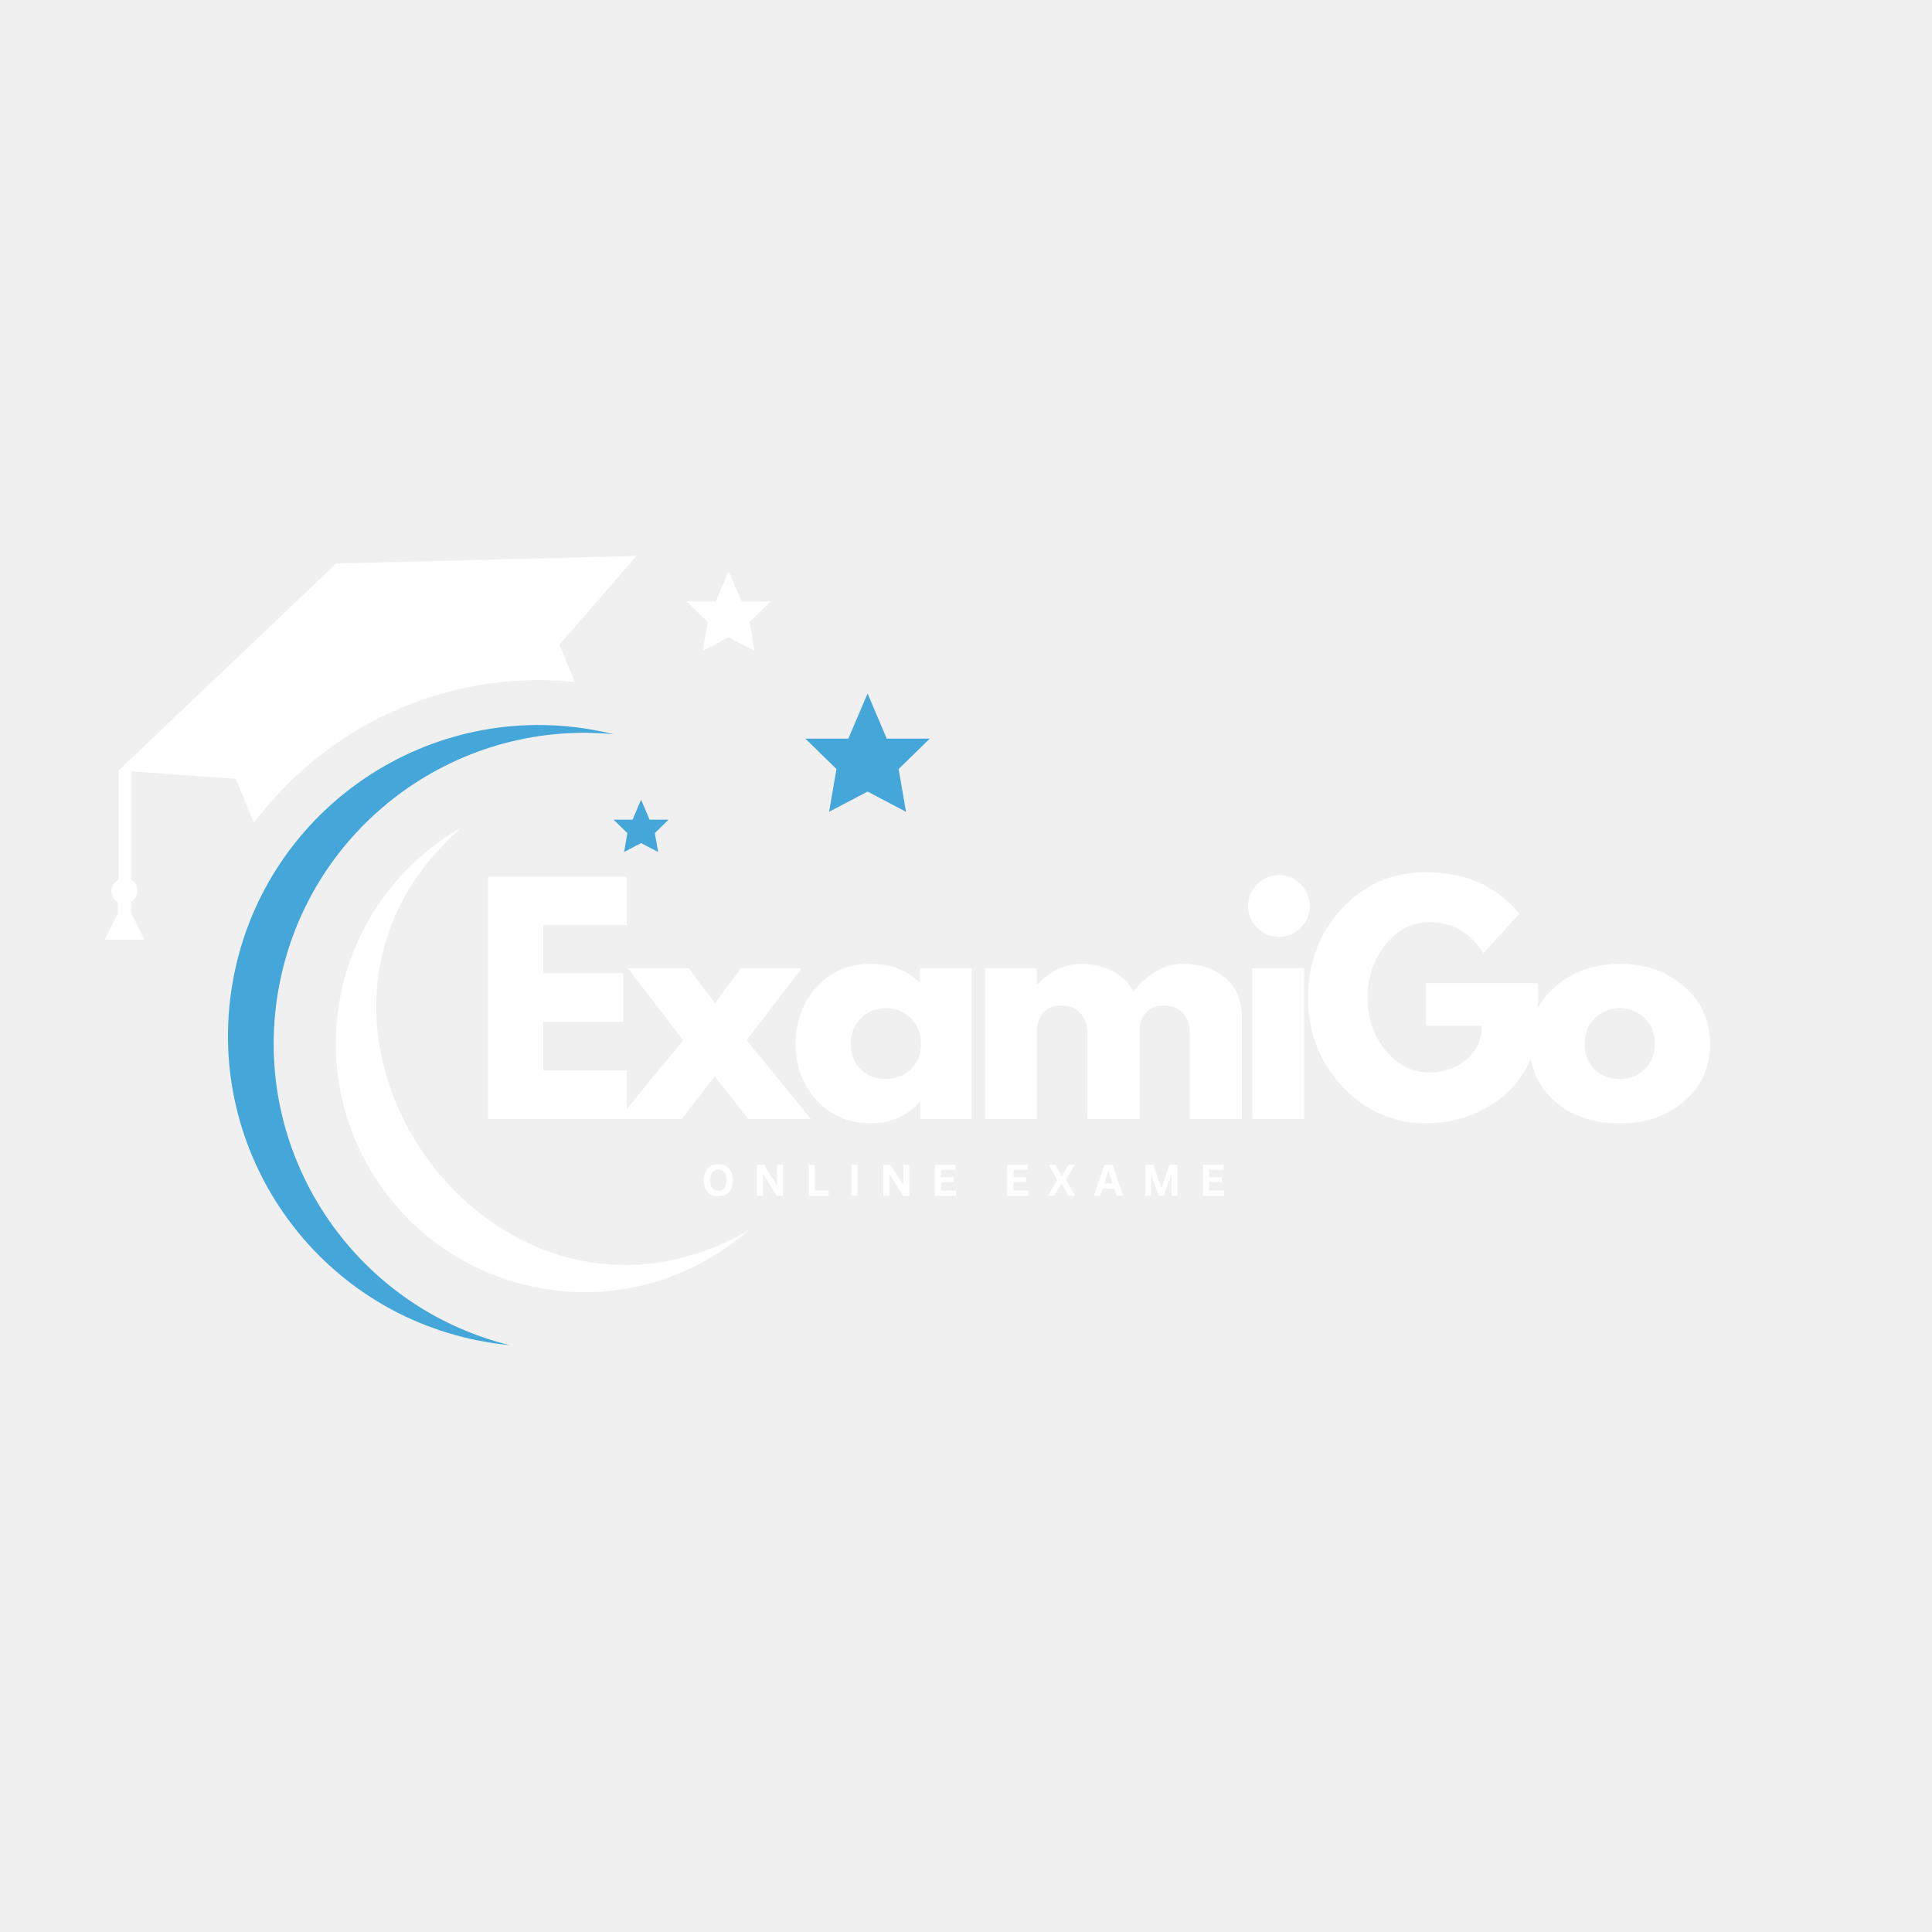
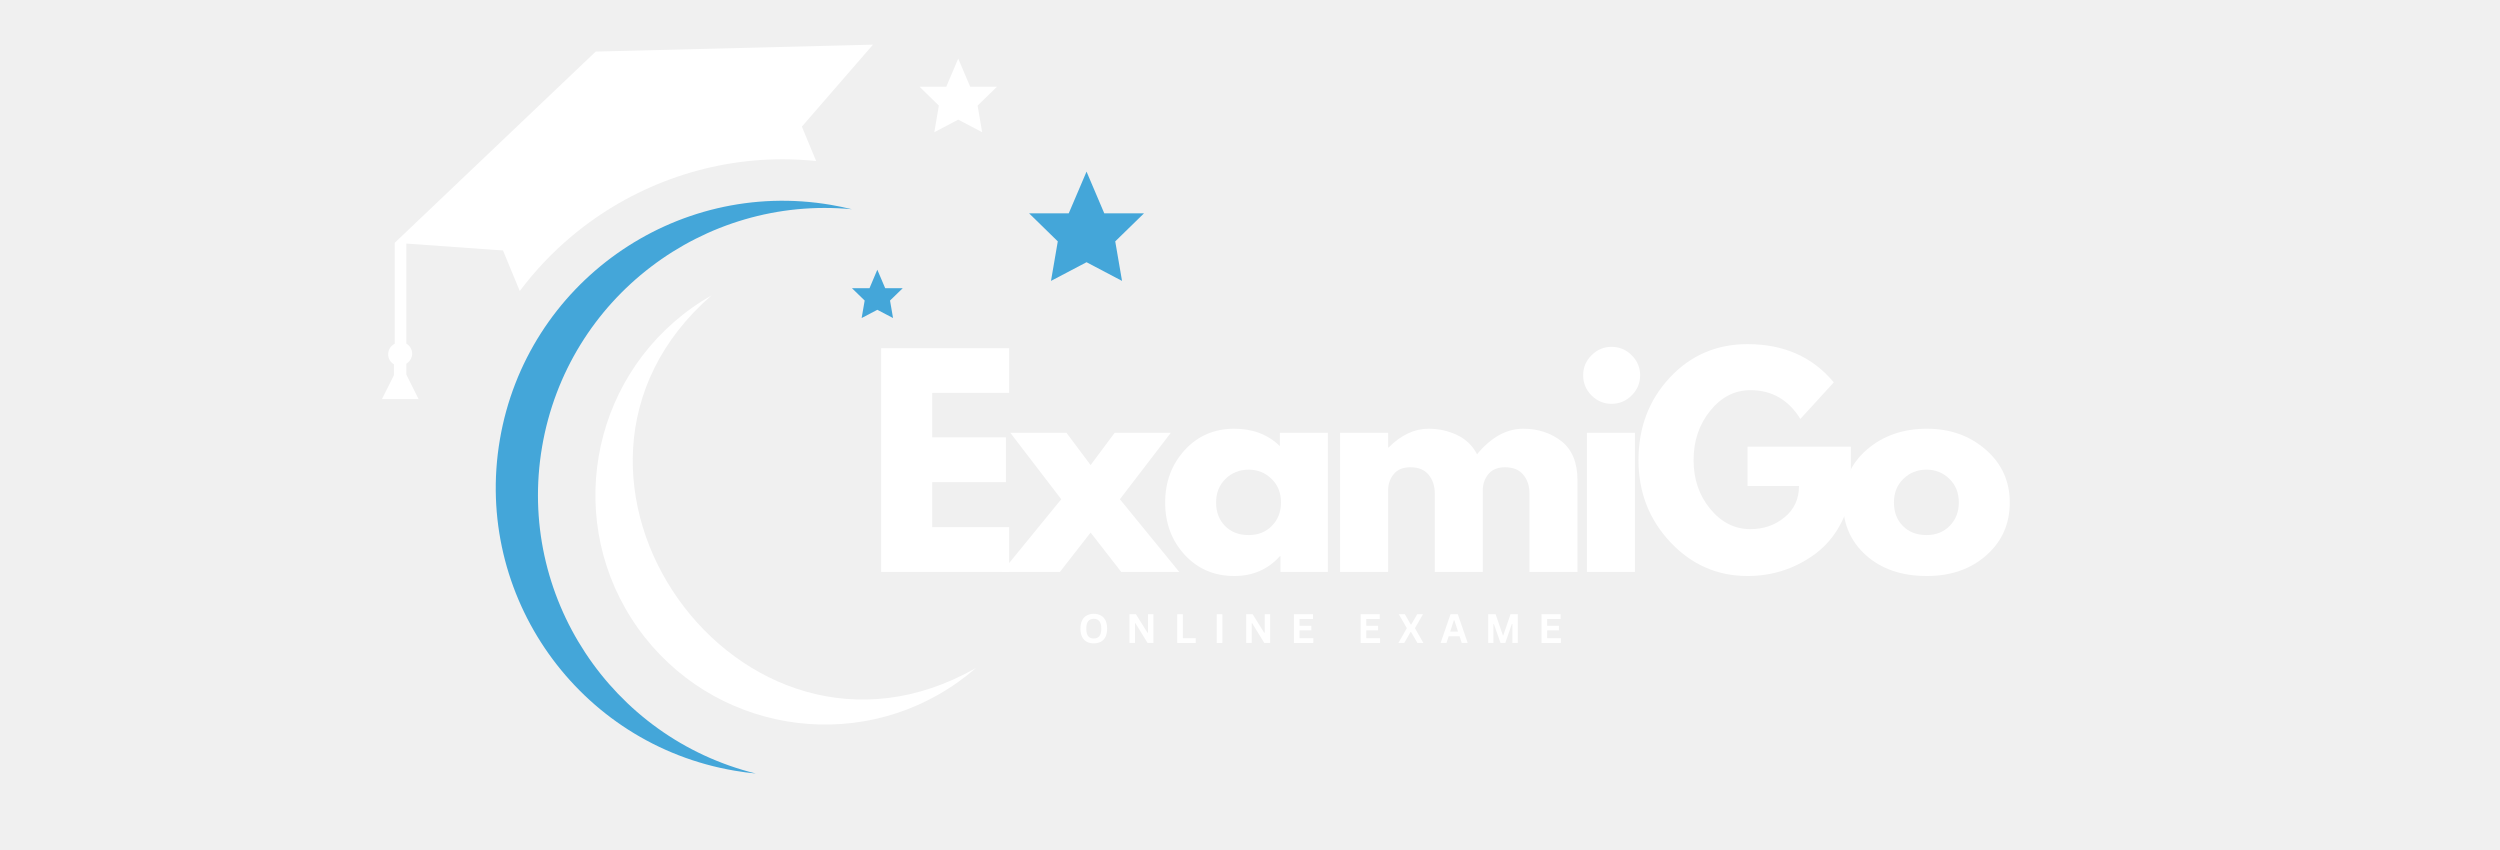
- <svg xmlns="http://www.w3.org/2000/svg" width="2000" zoomAndPan="magnify" viewBox="0 0 1500 1500" height="2000" preserveAspectRatio="xMidYMid meet" version="1.0">
+ <svg xmlns="http://www.w3.org/2000/svg" width="500" zoomAndPan="magnify" viewBox="0 0 375 127.5" height="170" preserveAspectRatio="xMidYMid meet" version="1.0">
  <defs>
    <g />
-     <clipPath id="f6335e1fd8">
-       <path d="M 625 538 L 721.852 538 L 721.852 631 L 625 631 Z M 625 538 " clip-rule="nonzero" />
+     <clipPath id="0daaed1498">
+       <path d="M 154 25 L 171.598 25 L 171.598 43 L 154 43 Z M 154 25 " clip-rule="nonzero" />
    </clipPath>
-     <clipPath id="e89788c365">
-       <path d="M 176.949 562 L 477 562 L 477 1044.344 L 176.949 1044.344 Z M 176.949 562 " clip-rule="nonzero" />
+     <clipPath id="f4538c8dad">
+       <path d="M 74.355 30 L 128 30 L 128 116.027 L 74.355 116.027 Z M 74.355 30 " clip-rule="nonzero" />
    </clipPath>
-     <clipPath id="e97223b380">
-       <path d="M 81.352 431 L 495 431 L 495 730 L 81.352 730 Z M 81.352 431 " clip-rule="nonzero" />
+     <clipPath id="95d601c91f">
+       <path d="M 57.293 6.352 L 131 6.352 L 131 60 L 57.293 60 Z M 57.293 6.352 " clip-rule="nonzero" />
    </clipPath>
-     <clipPath id="ead93fa2fa">
-       <rect x="0" width="969" y="0" height="287" />
+     <clipPath id="4f6088dc8c">
+       <rect x="0" width="174" y="0" height="52" />
    </clipPath>
-     <clipPath id="716283f76e">
-       <rect x="0" width="425" y="0" height="49" />
+     <clipPath id="37d41d1f71">
+       <rect x="0" width="77" y="0" height="10" />
    </clipPath>
  </defs>
-   <g clip-path="url(#f6335e1fd8)">
-     <path fill="#44a6d9" d="M 673.578 538.418 L 688.477 573.484 L 721.863 573.484 L 697.703 597.047 L 703.414 630.281 L 673.578 614.562 L 643.703 630.281 L 649.418 597.047 L 625.293 573.484 L 658.641 573.484 L 673.578 538.418 " fill-opacity="1" fill-rule="nonzero" />
+   <g clip-path="url(#0daaed1498)">
+     <path fill="#44a6d9" d="M 162.98 25.742 L 165.641 32 L 171.598 32 L 167.285 36.207 L 168.305 42.137 L 162.98 39.332 L 157.648 42.137 L 158.668 36.207 L 154.363 32 L 160.312 32 L 162.98 25.742 " fill-opacity="1" fill-rule="nonzero" />
  </g>
-   <path fill="#ffffff" d="M 565.73 443.418 L 575.777 467.055 L 598.293 467.055 L 582.012 482.926 L 585.859 505.293 L 565.73 494.727 L 545.641 505.293 L 549.449 482.926 L 533.203 467.055 L 555.684 467.055 L 565.73 443.418 " fill-opacity="1" fill-rule="nonzero" />
-   <path fill="#44a6d9" d="M 497.727 620.871 L 504.34 636.406 L 519.09 636.406 L 508.41 646.789 L 510.949 661.5 L 497.727 654.555 L 484.547 661.5 L 487.086 646.789 L 476.406 636.406 L 491.156 636.406 L 497.727 620.871 " fill-opacity="1" fill-rule="nonzero" />
-   <g clip-path="url(#e89788c365)">
-     <path fill="#44a6d9" d="M 215.938 769.723 C 194.574 895.047 274.117 1014.32 395.594 1044.344 C 389.695 1043.785 383.719 1043 377.746 1041.953 C 246.445 1019.621 158.09 894.973 180.461 763.672 C 202.828 632.375 327.441 543.98 458.742 566.352 C 464.719 567.395 470.617 568.629 476.406 570.047 C 351.828 558.172 237.297 644.359 215.938 769.723 " fill-opacity="1" fill-rule="evenodd" />
+   <path fill="#ffffff" d="M 143.734 8.789 L 145.527 13.008 L 149.547 13.008 L 146.641 15.84 L 147.324 19.832 L 143.734 17.945 L 140.148 19.832 L 140.828 15.84 L 137.93 13.008 L 141.941 13.008 L 143.734 8.789 " fill-opacity="1" fill-rule="nonzero" />
+   <path fill="#44a6d9" d="M 131.598 40.457 L 132.777 43.23 L 135.41 43.23 L 133.504 45.082 L 133.957 47.707 L 131.598 46.469 L 129.246 47.707 L 129.699 45.082 L 127.793 43.23 L 130.426 43.23 L 131.598 40.457 " fill-opacity="1" fill-rule="nonzero" />
+   <g clip-path="url(#f4538c8dad)">
+     <path fill="#44a6d9" d="M 81.312 67.02 C 77.5 89.387 91.695 110.672 113.371 116.027 C 112.32 115.93 111.254 115.789 110.188 115.602 C 86.758 111.617 70.988 89.371 74.98 65.941 C 78.973 42.512 101.211 26.738 124.641 30.73 C 125.707 30.914 126.762 31.137 127.793 31.387 C 105.562 29.27 85.125 44.648 81.312 67.02 " fill-opacity="1" fill-rule="evenodd" />
  </g>
-   <path fill="#ffffff" d="M 580.555 955.691 C 382 1068.766 186.023 792.316 358.438 642.383 C 352.91 645.555 347.461 648.992 342.156 652.762 C 255.223 714.418 234.684 834.887 296.297 921.82 C 357.953 1008.758 478.422 1029.258 565.355 967.641 C 570.66 963.871 575.738 959.875 580.555 955.691 " fill-opacity="1" fill-rule="evenodd" />
-   <g clip-path="url(#e97223b380)">
-     <path fill="#ffffff" d="M 434.32 500.59 L 446.305 529.531 C 436.859 528.523 427.41 528.035 418 528.035 C 353.582 528.035 290.773 550.926 241.105 592.453 C 224.602 606.234 209.922 621.805 197.191 638.797 L 184.641 608.438 L 183.074 604.664 L 170.898 603.805 L 131.242 600.969 L 102.973 598.949 L 101.852 598.875 L 101.852 682.973 C 104.766 684.691 106.746 687.828 106.746 691.414 C 106.746 694.477 105.324 697.238 103.086 698.992 C 102.711 699.328 102.301 699.629 101.852 699.852 L 101.852 709.078 L 112.121 729.613 L 81.352 729.613 L 91.434 709.449 L 91.434 700.414 C 88.52 698.73 86.543 695.594 86.543 691.973 C 86.543 688.574 88.258 685.586 90.91 683.832 C 91.098 683.684 91.246 683.535 91.434 683.422 C 91.656 683.273 91.844 683.121 92.105 682.973 L 92.105 598.203 L 261.008 437.516 L 451.086 432.773 L 494.07 431.691 L 434.32 500.59 " fill-opacity="1" fill-rule="evenodd" />
+   <path fill="#ffffff" d="M 146.379 100.207 C 110.945 120.387 75.973 71.051 106.742 44.297 C 105.754 44.863 104.781 45.477 103.836 46.148 C 88.324 57.152 84.656 78.648 95.652 94.164 C 106.656 109.676 128.152 113.336 143.668 102.34 C 144.613 101.668 145.52 100.953 146.379 100.207 " fill-opacity="1" fill-rule="evenodd" />
+   <g clip-path="url(#95d601c91f)">
+     <path fill="#ffffff" d="M 120.281 18.992 L 122.422 24.156 C 120.734 23.977 119.051 23.891 117.371 23.891 C 105.875 23.891 94.668 27.977 85.805 35.387 C 82.859 37.848 80.238 40.625 77.965 43.656 L 75.727 38.238 L 75.449 37.566 L 73.273 37.414 L 66.199 36.906 L 61.152 36.547 L 60.953 36.531 L 60.953 51.539 C 61.473 51.848 61.824 52.406 61.824 53.047 C 61.824 53.594 61.574 54.086 61.172 54.398 C 61.105 54.461 61.031 54.512 60.953 54.551 L 60.953 56.199 L 62.785 59.863 L 57.293 59.863 L 59.094 56.266 L 59.094 54.652 C 58.574 54.352 58.223 53.793 58.223 53.145 C 58.223 52.539 58.527 52.008 59 51.695 C 59.035 51.668 59.062 51.641 59.094 51.621 C 59.133 51.594 59.168 51.566 59.215 51.539 L 59.215 36.414 L 89.355 7.738 L 123.273 6.891 L 130.945 6.699 L 120.281 18.992 " fill-opacity="1" fill-rule="evenodd" />
  </g>
-   <g transform="matrix(1, 0, 0, 1, 364, 664)">
-     <g clip-path="url(#ead93fa2fa)">
+   <g transform="matrix(1, 0, 0, 1, 129, 49)">
+     <g clip-path="url(#4f6088dc8c)">
      <g fill="#ffffff" fill-opacity="1">
-         <g transform="translate(1.298266, 204.7158)">
+         <g transform="translate(0.732568, 36.79227)">
          <g>
-             <path d="M 121.297 -188.094 L 121.297 -150.484 L 56.547 -150.484 L 56.547 -113.094 L 118.562 -113.094 L 118.562 -75.469 L 56.547 -75.469 L 56.547 -37.625 L 121.297 -37.625 L 121.297 0 L 13.688 0 L 13.688 -188.094 Z M 121.297 -188.094 " />
+             <path d="M 21.641 -33.562 L 21.641 -26.859 L 10.094 -26.859 L 10.094 -20.188 L 21.156 -20.188 L 21.156 -13.469 L 10.094 -13.469 L 10.094 -6.719 L 21.641 -6.719 L 21.641 0 L 2.438 0 L 2.438 -33.562 Z M 21.641 -33.562 " />
          </g>
        </g>
      </g>
      <g fill="#ffffff" fill-opacity="1">
-         <g transform="translate(116.4365, 204.7158)">
+         <g transform="translate(21.27925, 36.79227)">
          <g>
-             <path d="M 149.109 0 L 100.312 0 L 74.562 -33.062 L 48.797 0 L 0 0 L 49.938 -61.109 L 7.062 -116.969 L 54.266 -116.969 L 74.562 -89.828 L 94.844 -116.969 L 142.047 -116.969 L 99.188 -61.109 Z M 149.109 0 " />
+             <path d="M 26.609 0 L 17.906 0 L 13.312 -5.906 L 8.703 0 L 0 0 L 8.906 -10.906 L 1.266 -20.875 L 9.688 -20.875 L 13.312 -16.031 L 16.922 -20.875 L 25.344 -20.875 L 17.703 -10.906 Z M 26.609 0 " />
          </g>
        </g>
      </g>
      <g fill="#ffffff" fill-opacity="1">
-         <g transform="translate(248.4467, 204.7158)">
+         <g transform="translate(44.83676, 36.79227)">
          <g>
-             <path d="M 21.656 -14.469 C 10.719 -26.406 5.25 -41.035 5.25 -58.359 C 5.25 -75.691 10.719 -90.363 21.656 -102.375 C 32.602 -114.383 46.516 -120.391 63.391 -120.391 C 78.891 -120.391 91.656 -115.523 101.688 -105.797 L 101.688 -116.969 L 142.047 -116.969 L 142.047 0 L 102.141 0 L 102.141 -13.219 L 101.688 -13.219 C 91.656 -2.125 78.891 3.422 63.391 3.422 C 46.516 3.422 32.602 -2.539 21.656 -14.469 Z M 55.969 -78.203 C 50.727 -73.035 48.109 -66.422 48.109 -58.359 C 48.109 -50.305 50.613 -43.734 55.625 -38.641 C 60.645 -33.555 67.258 -31.016 75.469 -31.016 C 83.375 -31.016 89.867 -33.598 94.953 -38.766 C 100.047 -43.93 102.594 -50.469 102.594 -58.375 C 102.594 -66.426 99.973 -73.035 94.734 -78.203 C 89.492 -83.367 83.07 -85.953 75.469 -85.953 C 67.719 -85.953 61.219 -83.367 55.969 -78.203 Z M 55.969 -78.203 " />
+             <path d="M 3.859 -2.578 C 1.91 -4.711 0.938 -7.32 0.938 -10.406 C 0.938 -13.5 1.91 -16.117 3.859 -18.266 C 5.816 -20.41 8.301 -21.484 11.312 -21.484 C 14.082 -21.484 16.359 -20.613 18.141 -18.875 L 18.141 -20.875 L 25.344 -20.875 L 25.344 0 L 18.234 0 L 18.234 -2.359 L 18.141 -2.359 C 16.359 -0.379 14.082 0.609 11.312 0.609 C 8.301 0.609 5.816 -0.453 3.859 -2.578 Z M 9.984 -13.953 C 9.047 -13.035 8.578 -11.859 8.578 -10.422 C 8.578 -8.984 9.023 -7.805 9.922 -6.891 C 10.816 -5.984 12 -5.531 13.469 -5.531 C 14.875 -5.531 16.031 -5.988 16.938 -6.906 C 17.852 -7.832 18.312 -9.004 18.312 -10.422 C 18.312 -11.859 17.844 -13.035 16.906 -13.953 C 15.969 -14.879 14.82 -15.344 13.469 -15.344 C 12.082 -15.344 10.922 -14.879 9.984 -13.953 Z M 9.984 -13.953 " />
          </g>
        </g>
      </g>
      <g fill="#ffffff" fill-opacity="1">
-         <g transform="translate(387.0688, 204.7158)">
+         <g transform="translate(69.57419, 36.79227)">
          <g>
-             <path d="M 13.688 0 L 13.688 -116.969 L 54.031 -116.969 L 54.031 -104.656 L 54.484 -104.656 C 64.973 -115.145 76.148 -120.391 88.016 -120.391 C 96.523 -120.391 104.504 -118.641 111.953 -115.141 C 119.398 -111.641 125.02 -106.242 128.812 -98.953 C 140.676 -113.242 153.598 -120.391 167.578 -120.391 C 180.047 -120.391 190.766 -116.891 199.734 -109.891 C 208.703 -102.898 213.188 -91.957 213.188 -77.062 L 213.188 0 L 172.828 0 L 172.828 -66.125 C 172.828 -72.352 171.113 -77.555 167.688 -81.734 C 164.27 -85.922 159.141 -88.016 152.297 -88.016 C 146.367 -88.016 141.848 -86.227 138.734 -82.656 C 135.617 -79.082 133.91 -74.785 133.609 -69.766 L 133.609 0 L 93.25 0 L 93.25 -66.125 C 93.25 -72.352 91.535 -77.555 88.109 -81.734 C 84.691 -85.922 79.566 -88.016 72.734 -88.016 C 66.504 -88.016 61.828 -86.07 58.703 -82.188 C 55.586 -78.312 54.031 -73.719 54.031 -68.406 L 54.031 0 Z M 13.688 0 " />
+             <path d="M 2.438 0 L 2.438 -20.875 L 9.641 -20.875 L 9.641 -18.672 L 9.719 -18.672 C 11.594 -20.547 13.586 -21.484 15.703 -21.484 C 17.223 -21.484 18.645 -21.172 19.969 -20.547 C 21.301 -19.922 22.305 -18.957 22.984 -17.656 C 25.098 -20.207 27.406 -21.484 29.906 -21.484 C 32.125 -21.484 34.035 -20.859 35.641 -19.609 C 37.242 -18.359 38.047 -16.406 38.047 -13.75 L 38.047 0 L 30.844 0 L 30.844 -11.797 C 30.844 -12.91 30.535 -13.836 29.922 -14.578 C 29.316 -15.328 28.398 -15.703 27.172 -15.703 C 26.117 -15.703 25.312 -15.383 24.75 -14.75 C 24.195 -14.113 23.895 -13.348 23.844 -12.453 L 23.844 0 L 16.641 0 L 16.641 -11.797 C 16.641 -12.91 16.332 -13.836 15.719 -14.578 C 15.113 -15.328 14.203 -15.703 12.984 -15.703 C 11.867 -15.703 11.031 -15.352 10.469 -14.656 C 9.914 -13.969 9.641 -13.148 9.641 -12.203 L 9.641 0 Z M 2.438 0 " />
          </g>
        </g>
      </g>
      <g fill="#ffffff" fill-opacity="1">
-         <g transform="translate(594.5464, 204.7158)">
+         <g transform="translate(106.599, 36.79227)">
          <g>
-             <path d="M 17.547 -182.172 C 22.266 -186.879 27.891 -189.234 34.422 -189.234 C 40.961 -189.234 46.586 -186.879 51.297 -182.172 C 56.016 -177.461 58.375 -171.836 58.375 -165.297 C 58.375 -158.766 56.016 -153.141 51.297 -148.422 C 46.586 -143.711 40.961 -141.359 34.422 -141.359 C 27.891 -141.359 22.266 -143.711 17.547 -148.422 C 12.836 -153.141 10.484 -158.766 10.484 -165.297 C 10.484 -171.836 12.836 -177.461 17.547 -182.172 Z M 13.688 -116.969 L 13.688 0 L 54.031 0 L 54.031 -116.969 Z M 13.688 -116.969 " />
+             <path d="M 3.125 -32.5 C 3.969 -33.344 4.973 -33.766 6.141 -33.766 C 7.305 -33.766 8.312 -33.344 9.156 -32.5 C 10 -31.664 10.422 -30.664 10.422 -29.5 C 10.422 -28.332 10 -27.328 9.156 -26.484 C 8.312 -25.641 7.305 -25.219 6.141 -25.219 C 4.973 -25.219 3.969 -25.641 3.125 -26.484 C 2.289 -27.328 1.875 -28.332 1.875 -29.5 C 1.875 -30.664 2.289 -31.664 3.125 -32.5 Z M 2.438 -20.875 L 2.438 0 L 9.641 0 L 9.641 -20.875 Z M 2.438 -20.875 " />
          </g>
        </g>
      </g>
      <g fill="#ffffff" fill-opacity="1">
-         <g transform="translate(646.3012, 204.7158)">
+         <g transform="translate(115.8348, 36.79227)">
          <g>
-             <path d="M 183.766 -105.344 L 183.766 -64.531 C 178.898 -42.188 168.258 -25.273 151.844 -13.797 C 135.426 -2.316 117.113 3.422 96.906 3.422 C 71.52 3.422 49.895 -6.078 32.031 -25.078 C 14.176 -44.078 5.25 -67.031 5.25 -93.938 C 5.25 -121.289 13.988 -144.391 31.469 -163.234 C 48.945 -182.086 70.758 -191.516 96.906 -191.516 C 127.457 -191.516 151.625 -180.801 169.406 -159.375 L 141.359 -128.594 C 131.328 -144.707 117.344 -152.766 99.406 -152.766 C 86.188 -152.766 74.898 -147.023 65.547 -135.547 C 56.203 -124.066 51.531 -110.195 51.531 -93.938 C 51.531 -77.977 56.203 -64.336 65.547 -53.016 C 74.898 -41.691 86.188 -36.031 99.406 -36.031 C 110.352 -36.031 119.891 -39.332 128.016 -45.938 C 136.148 -52.551 140.219 -61.332 140.219 -72.281 L 96.906 -72.281 L 96.906 -105.344 Z M 183.766 -105.344 " />
+             <path d="M 32.797 -18.797 L 32.797 -11.516 C 31.922 -7.523 30.02 -4.504 27.094 -2.453 C 24.164 -0.41 20.898 0.609 17.297 0.609 C 12.766 0.609 8.906 -1.082 5.719 -4.469 C 2.531 -7.863 0.938 -11.961 0.938 -16.766 C 0.938 -21.648 2.492 -25.77 5.609 -29.125 C 8.734 -32.488 12.629 -34.172 17.297 -34.172 C 22.742 -34.172 27.055 -32.258 30.234 -28.438 L 25.219 -22.953 C 23.438 -25.828 20.941 -27.266 17.734 -27.266 C 15.379 -27.266 13.367 -26.238 11.703 -24.188 C 10.035 -22.133 9.203 -19.66 9.203 -16.766 C 9.203 -13.91 10.035 -11.473 11.703 -9.453 C 13.367 -7.43 15.379 -6.422 17.734 -6.422 C 19.691 -6.422 21.395 -7.008 22.844 -8.188 C 24.289 -9.375 25.016 -10.941 25.016 -12.891 L 17.297 -12.891 L 17.297 -18.797 Z M 32.797 -18.797 " />
          </g>
        </g>
      </g>
      <g fill="#ffffff" fill-opacity="1">
-         <g transform="translate(818.211, 204.7158)">
+         <g transform="translate(146.5125, 36.79227)">
          <g>
-             <path d="M 24.734 -13.906 C 11.742 -25.457 5.25 -40.273 5.25 -58.359 C 5.25 -76.453 12.008 -91.312 25.531 -102.938 C 39.062 -114.57 55.785 -120.391 75.703 -120.391 C 95.305 -120.391 111.832 -114.535 125.281 -102.828 C 138.738 -91.117 145.469 -76.297 145.469 -58.359 C 145.469 -40.43 138.891 -25.648 125.734 -14.016 C 112.586 -2.391 95.91 3.422 75.703 3.422 C 54.723 3.422 37.734 -2.352 24.734 -13.906 Z M 55.969 -78.203 C 50.727 -73.035 48.109 -66.422 48.109 -58.359 C 48.109 -50.305 50.613 -43.734 55.625 -38.641 C 60.645 -33.555 67.258 -31.016 75.469 -31.016 C 83.375 -31.016 89.867 -33.598 94.953 -38.766 C 100.047 -43.93 102.594 -50.469 102.594 -58.375 C 102.594 -66.426 99.973 -73.035 94.734 -78.203 C 89.492 -83.367 83.07 -85.953 75.469 -85.953 C 67.719 -85.953 61.219 -83.367 55.969 -78.203 Z M 55.969 -78.203 " />
+             <path d="M 4.406 -2.484 C 2.094 -4.547 0.938 -7.191 0.938 -10.422 C 0.938 -13.648 2.141 -16.301 4.547 -18.375 C 6.961 -20.445 9.953 -21.484 13.516 -21.484 C 17.004 -21.484 19.945 -20.438 22.344 -18.344 C 24.75 -16.258 25.953 -13.613 25.953 -10.406 C 25.953 -7.207 24.781 -4.57 22.438 -2.5 C 20.094 -0.426 17.117 0.609 13.516 0.609 C 9.766 0.609 6.727 -0.422 4.406 -2.484 Z M 9.984 -13.953 C 9.047 -13.035 8.578 -11.859 8.578 -10.422 C 8.578 -8.984 9.023 -7.805 9.922 -6.891 C 10.816 -5.984 12 -5.531 13.469 -5.531 C 14.875 -5.531 16.031 -5.988 16.938 -6.906 C 17.852 -7.832 18.312 -9.004 18.312 -10.422 C 18.312 -11.859 17.844 -13.035 16.906 -13.953 C 15.969 -14.879 14.82 -15.344 13.469 -15.344 C 12.082 -15.344 10.922 -14.879 9.984 -13.953 Z M 9.984 -13.953 " />
          </g>
        </g>
      </g>
    </g>
  </g>
-   <g transform="matrix(1, 0, 0, 1, 542, 891)">
-     <g clip-path="url(#716283f76e)">
+   <g transform="matrix(1, 0, 0, 1, 161, 89)">
+     <g clip-path="url(#37d41d1f71)">
      <g fill="#ffffff" fill-opacity="1">
-         <g transform="translate(2.576685, 37.40936)">
+         <g transform="translate(0.7252, 7.444728)">
          <g>
-             <path d="M 13.156 0.344 C 10.945 0.344 8.992 -0.102 7.297 -1 C 5.609 -1.906 4.285 -3.285 3.328 -5.141 C 2.379 -6.992 1.906 -9.301 1.906 -12.062 C 1.906 -14.832 2.379 -17.145 3.328 -19 C 4.285 -20.852 5.609 -22.227 7.297 -23.125 C 8.992 -24.031 10.945 -24.484 13.156 -24.484 C 15.375 -24.484 17.32 -24.035 19 -23.141 C 20.688 -22.242 22.004 -20.863 22.953 -19 C 23.91 -17.145 24.391 -14.832 24.391 -12.062 C 24.391 -9.301 23.91 -6.988 22.953 -5.125 C 22.004 -3.27 20.688 -1.895 19 -1 C 17.32 -0.102 15.375 0.344 13.156 0.344 Z M 13.156 -3.797 C 15.207 -3.797 16.77 -4.453 17.844 -5.766 C 18.926 -7.086 19.469 -9.188 19.469 -12.062 C 19.469 -14.945 18.926 -17.051 17.844 -18.375 C 16.77 -19.695 15.207 -20.359 13.156 -20.359 C 11.102 -20.359 9.531 -19.695 8.438 -18.375 C 7.352 -17.051 6.812 -14.945 6.812 -12.062 C 6.812 -9.188 7.352 -7.086 8.438 -5.766 C 9.531 -4.453 11.102 -3.797 13.156 -3.797 Z M 13.156 -3.797 " />
+             <path d="M 2.344 0.062 C 1.945 0.062 1.598 -0.016 1.297 -0.172 C 0.992 -0.336 0.758 -0.582 0.594 -0.906 C 0.426 -1.238 0.344 -1.656 0.344 -2.156 C 0.344 -2.645 0.426 -3.055 0.594 -3.391 C 0.758 -3.723 0.992 -3.969 1.297 -4.125 C 1.598 -4.289 1.945 -4.375 2.344 -4.375 C 2.738 -4.375 3.086 -4.289 3.391 -4.125 C 3.691 -3.969 3.926 -3.723 4.094 -3.391 C 4.258 -3.055 4.344 -2.645 4.344 -2.156 C 4.344 -1.656 4.258 -1.238 4.094 -0.906 C 3.926 -0.582 3.691 -0.336 3.391 -0.172 C 3.086 -0.016 2.738 0.062 2.344 0.062 Z M 2.344 -0.672 C 2.707 -0.672 2.984 -0.785 3.172 -1.016 C 3.367 -1.254 3.469 -1.633 3.469 -2.156 C 3.469 -2.664 3.367 -3.035 3.172 -3.266 C 2.984 -3.504 2.707 -3.625 2.344 -3.625 C 1.977 -3.625 1.695 -3.504 1.5 -3.266 C 1.312 -3.035 1.219 -2.664 1.219 -2.156 C 1.219 -1.633 1.312 -1.254 1.5 -1.016 C 1.695 -0.785 1.977 -0.672 2.344 -0.672 Z M 2.344 -0.672 " />
          </g>
        </g>
      </g>
      <g fill="#ffffff" fill-opacity="1">
-         <g transform="translate(42.54703, 37.40936)">
+         <g transform="translate(7.857999, 7.444728)">
          <g>
-             <path d="M 7.766 0 L 3.141 0 L 3.141 -24.141 L 8.609 -24.141 L 18.297 -8.578 L 18.719 -8.656 L 18.719 -24.141 L 23.312 -24.141 L 23.312 0 L 18.422 0 L 8.172 -16.609 L 7.766 -16.547 Z M 7.766 0 " />
+             <path d="M 1.391 0 L 0.562 0 L 0.562 -4.312 L 1.531 -4.312 L 3.266 -1.531 L 3.344 -1.547 L 3.344 -4.312 L 4.156 -4.312 L 4.156 0 L 3.281 0 L 1.453 -2.969 L 1.391 -2.953 Z M 1.391 0 " />
          </g>
        </g>
      </g>
      <g fill="#ffffff" fill-opacity="1">
-         <g transform="translate(82.68232, 37.40936)">
+         <g transform="translate(15.02023, 7.444728)">
          <g>
-             <path d="M 7.906 -24.141 L 7.906 -4 L 18.75 -4 L 18.75 0 L 3.141 0 L 3.141 -24.141 Z M 7.906 -24.141 " />
+             <path d="M 1.406 -4.312 L 1.406 -0.719 L 3.344 -0.719 L 3.344 0 L 0.562 0 L 0.562 -4.312 Z M 1.406 -4.312 " />
          </g>
        </g>
      </g>
      <g fill="#ffffff" fill-opacity="1">
-         <g transform="translate(115.9066, 37.40936)">
+         <g transform="translate(20.94918, 7.444728)">
          <g>
-             <path d="M 7.906 0 L 3.141 0 L 3.141 -24.141 L 7.906 -24.141 Z M 7.906 0 " />
+             <path d="M 1.406 0 L 0.562 0 L 0.562 -4.312 L 1.406 -4.312 Z M 1.406 0 " />
          </g>
        </g>
      </g>
      <g fill="#ffffff" fill-opacity="1">
-         <g transform="translate(140.6529, 37.40936)">
+         <g transform="translate(25.36522, 7.444728)">
          <g>
-             <path d="M 7.766 0 L 3.141 0 L 3.141 -24.141 L 8.609 -24.141 L 18.297 -8.578 L 18.719 -8.656 L 18.719 -24.141 L 23.312 -24.141 L 23.312 0 L 18.422 0 L 8.172 -16.609 L 7.766 -16.547 Z M 7.766 0 " />
+             <path d="M 1.391 0 L 0.562 0 L 0.562 -4.312 L 1.531 -4.312 L 3.266 -1.531 L 3.344 -1.547 L 3.344 -4.312 L 4.156 -4.312 L 4.156 0 L 3.281 0 L 1.453 -2.969 L 1.391 -2.953 Z M 1.391 0 " />
          </g>
        </g>
      </g>
      <g fill="#ffffff" fill-opacity="1">
-         <g transform="translate(180.7882, 37.40936)">
+         <g transform="translate(32.52745, 7.444728)">
          <g>
-             <path d="M 7.906 -10.594 L 7.906 -4 L 19.438 -4 L 19.438 0 L 3.141 0 L 3.141 -24.141 L 19.172 -24.141 L 19.172 -20.141 L 7.906 -20.141 L 7.906 -14.5 L 17.75 -14.5 L 17.75 -10.594 Z M 7.906 -10.594 " />
+             <path d="M 1.406 -1.891 L 1.406 -0.719 L 3.469 -0.719 L 3.469 0 L 0.562 0 L 0.562 -4.312 L 3.422 -4.312 L 3.422 -3.594 L 1.406 -3.594 L 1.406 -2.578 L 3.172 -2.578 L 3.172 -1.891 Z M 1.406 -1.891 " />
          </g>
        </g>
      </g>
      <g fill="#ffffff" fill-opacity="1">
-         <g transform="translate(215.2166, 37.40936)">
+         <g transform="translate(38.67127, 7.444728)">
          <g />
        </g>
      </g>
      <g fill="#ffffff" fill-opacity="1">
-         <g transform="translate(236.8786, 37.40936)">
+         <g transform="translate(42.5369, 7.444728)">
          <g>
-             <path d="M 7.906 -10.594 L 7.906 -4 L 19.438 -4 L 19.438 0 L 3.141 0 L 3.141 -24.141 L 19.172 -24.141 L 19.172 -20.141 L 7.906 -20.141 L 7.906 -14.5 L 17.75 -14.5 L 17.75 -10.594 Z M 7.906 -10.594 " />
+             <path d="M 1.406 -1.891 L 1.406 -0.719 L 3.469 -0.719 L 3.469 0 L 0.562 0 L 0.562 -4.312 L 3.422 -4.312 L 3.422 -3.594 L 1.406 -3.594 L 1.406 -2.578 L 3.172 -2.578 L 3.172 -1.891 Z M 1.406 -1.891 " />
          </g>
        </g>
      </g>
      <g fill="#ffffff" fill-opacity="1">
-         <g transform="translate(271.3069, 37.40936)">
+         <g transform="translate(48.68072, 7.444728)">
          <g>
-             <path d="M 5.297 0 L 0.406 0 L 7.562 -12.422 L 0.766 -24.141 L 5.828 -24.141 L 10.828 -15.484 L 11.25 -15.484 L 16.328 -24.141 L 21.156 -24.141 L 14.344 -12.422 L 21.5 0 L 16.438 0 L 11.078 -9.312 L 10.672 -9.312 Z M 5.297 0 " />
+             <path d="M 0.953 0 L 0.078 0 L 1.344 -2.219 L 0.141 -4.312 L 1.047 -4.312 L 1.938 -2.766 L 2 -2.766 L 2.906 -4.312 L 3.766 -4.312 L 2.562 -2.219 L 3.828 0 L 2.938 0 L 1.969 -1.656 L 1.906 -1.656 Z M 0.953 0 " />
          </g>
        </g>
      </g>
      <g fill="#ffffff" fill-opacity="1">
-         <g transform="translate(306.8899, 37.40936)">
+         <g transform="translate(55.03057, 7.444728)">
          <g>
-             <path d="M 23.156 0 L 18.141 0 L 16.328 -5.562 L 7.078 -5.562 L 5.266 0 L 0.359 0 L 8.703 -24.141 L 14.828 -24.141 Z M 11.469 -19.109 L 8.375 -9.578 L 15 -9.578 L 11.891 -19.109 Z M 11.469 -19.109 " />
+             <path d="M 4.125 0 L 3.234 0 L 2.906 -1 L 1.266 -1 L 0.938 0 L 0.062 0 L 1.547 -4.312 L 2.641 -4.312 Z M 2.047 -3.406 L 1.5 -1.703 L 2.672 -1.703 L 2.125 -3.406 Z M 2.047 -3.406 " />
          </g>
        </g>
      </g>
      <g fill="#ffffff" fill-opacity="1">
-         <g transform="translate(344.0892, 37.40936)">
+         <g transform="translate(61.66888, 7.444728)">
          <g>
-             <path d="M 7.516 0 L 3.141 0 L 3.141 -24.141 L 9.375 -24.141 L 15.484 -6.391 L 15.828 -6.391 L 21.906 -24.141 L 28 -24.141 L 28 0 L 23.484 0 L 23.484 -15.953 L 23.062 -16.016 L 17.484 0 L 13.5 0 L 7.922 -16.016 L 7.516 -15.953 Z M 7.516 0 " />
+             <path d="M 1.344 0 L 0.562 0 L 0.562 -4.312 L 1.672 -4.312 L 2.766 -1.141 L 2.828 -1.141 L 3.906 -4.312 L 5 -4.312 L 5 0 L 4.188 0 L 4.188 -2.844 L 4.109 -2.859 L 3.125 0 L 2.406 0 L 1.406 -2.859 L 1.344 -2.844 Z M 1.344 0 " />
          </g>
        </g>
      </g>
      <g fill="#ffffff" fill-opacity="1">
-         <g transform="translate(388.9088, 37.40936)">
+         <g transform="translate(69.66704, 7.444728)">
          <g>
-             <path d="M 7.906 -10.594 L 7.906 -4 L 19.438 -4 L 19.438 0 L 3.141 0 L 3.141 -24.141 L 19.172 -24.141 L 19.172 -20.141 L 7.906 -20.141 L 7.906 -14.5 L 17.75 -14.5 L 17.75 -10.594 Z M 7.906 -10.594 " />
+             <path d="M 1.406 -1.891 L 1.406 -0.719 L 3.469 -0.719 L 3.469 0 L 0.562 0 L 0.562 -4.312 L 3.422 -4.312 L 3.422 -3.594 L 1.406 -3.594 L 1.406 -2.578 L 3.172 -2.578 L 3.172 -1.891 Z M 1.406 -1.891 " />
          </g>
        </g>
      </g>
    </g>
  </g>
</svg>
